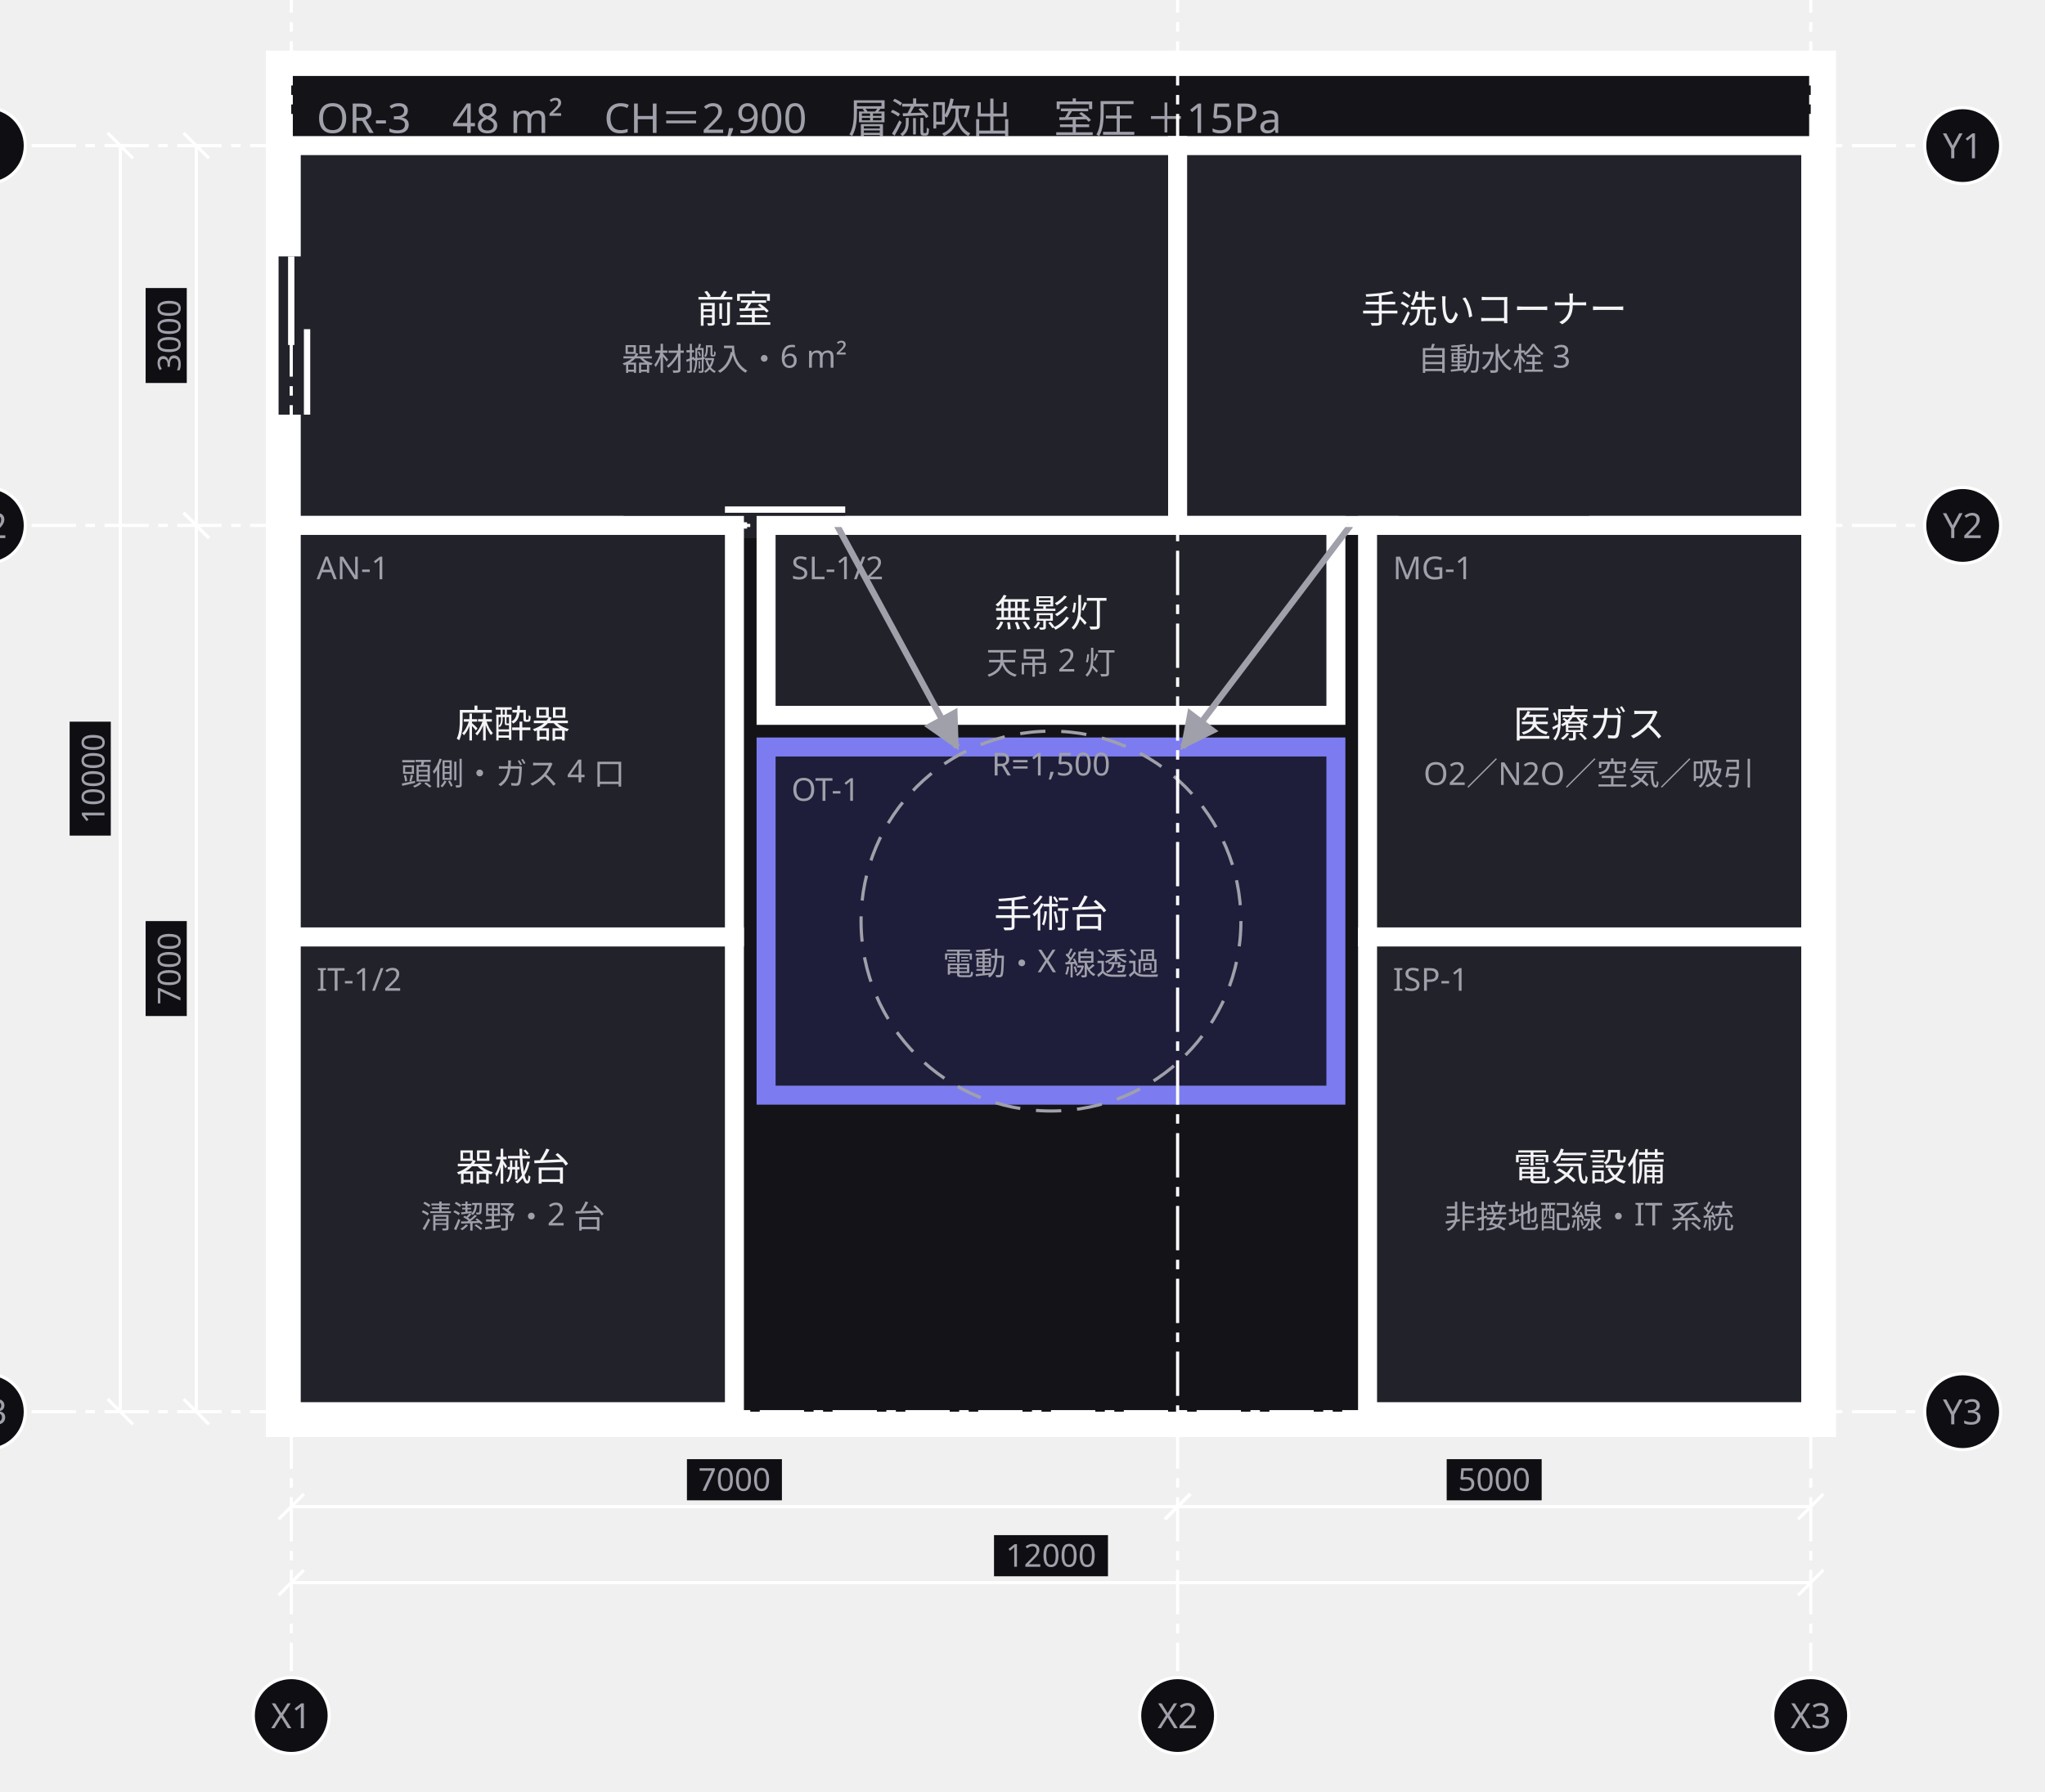
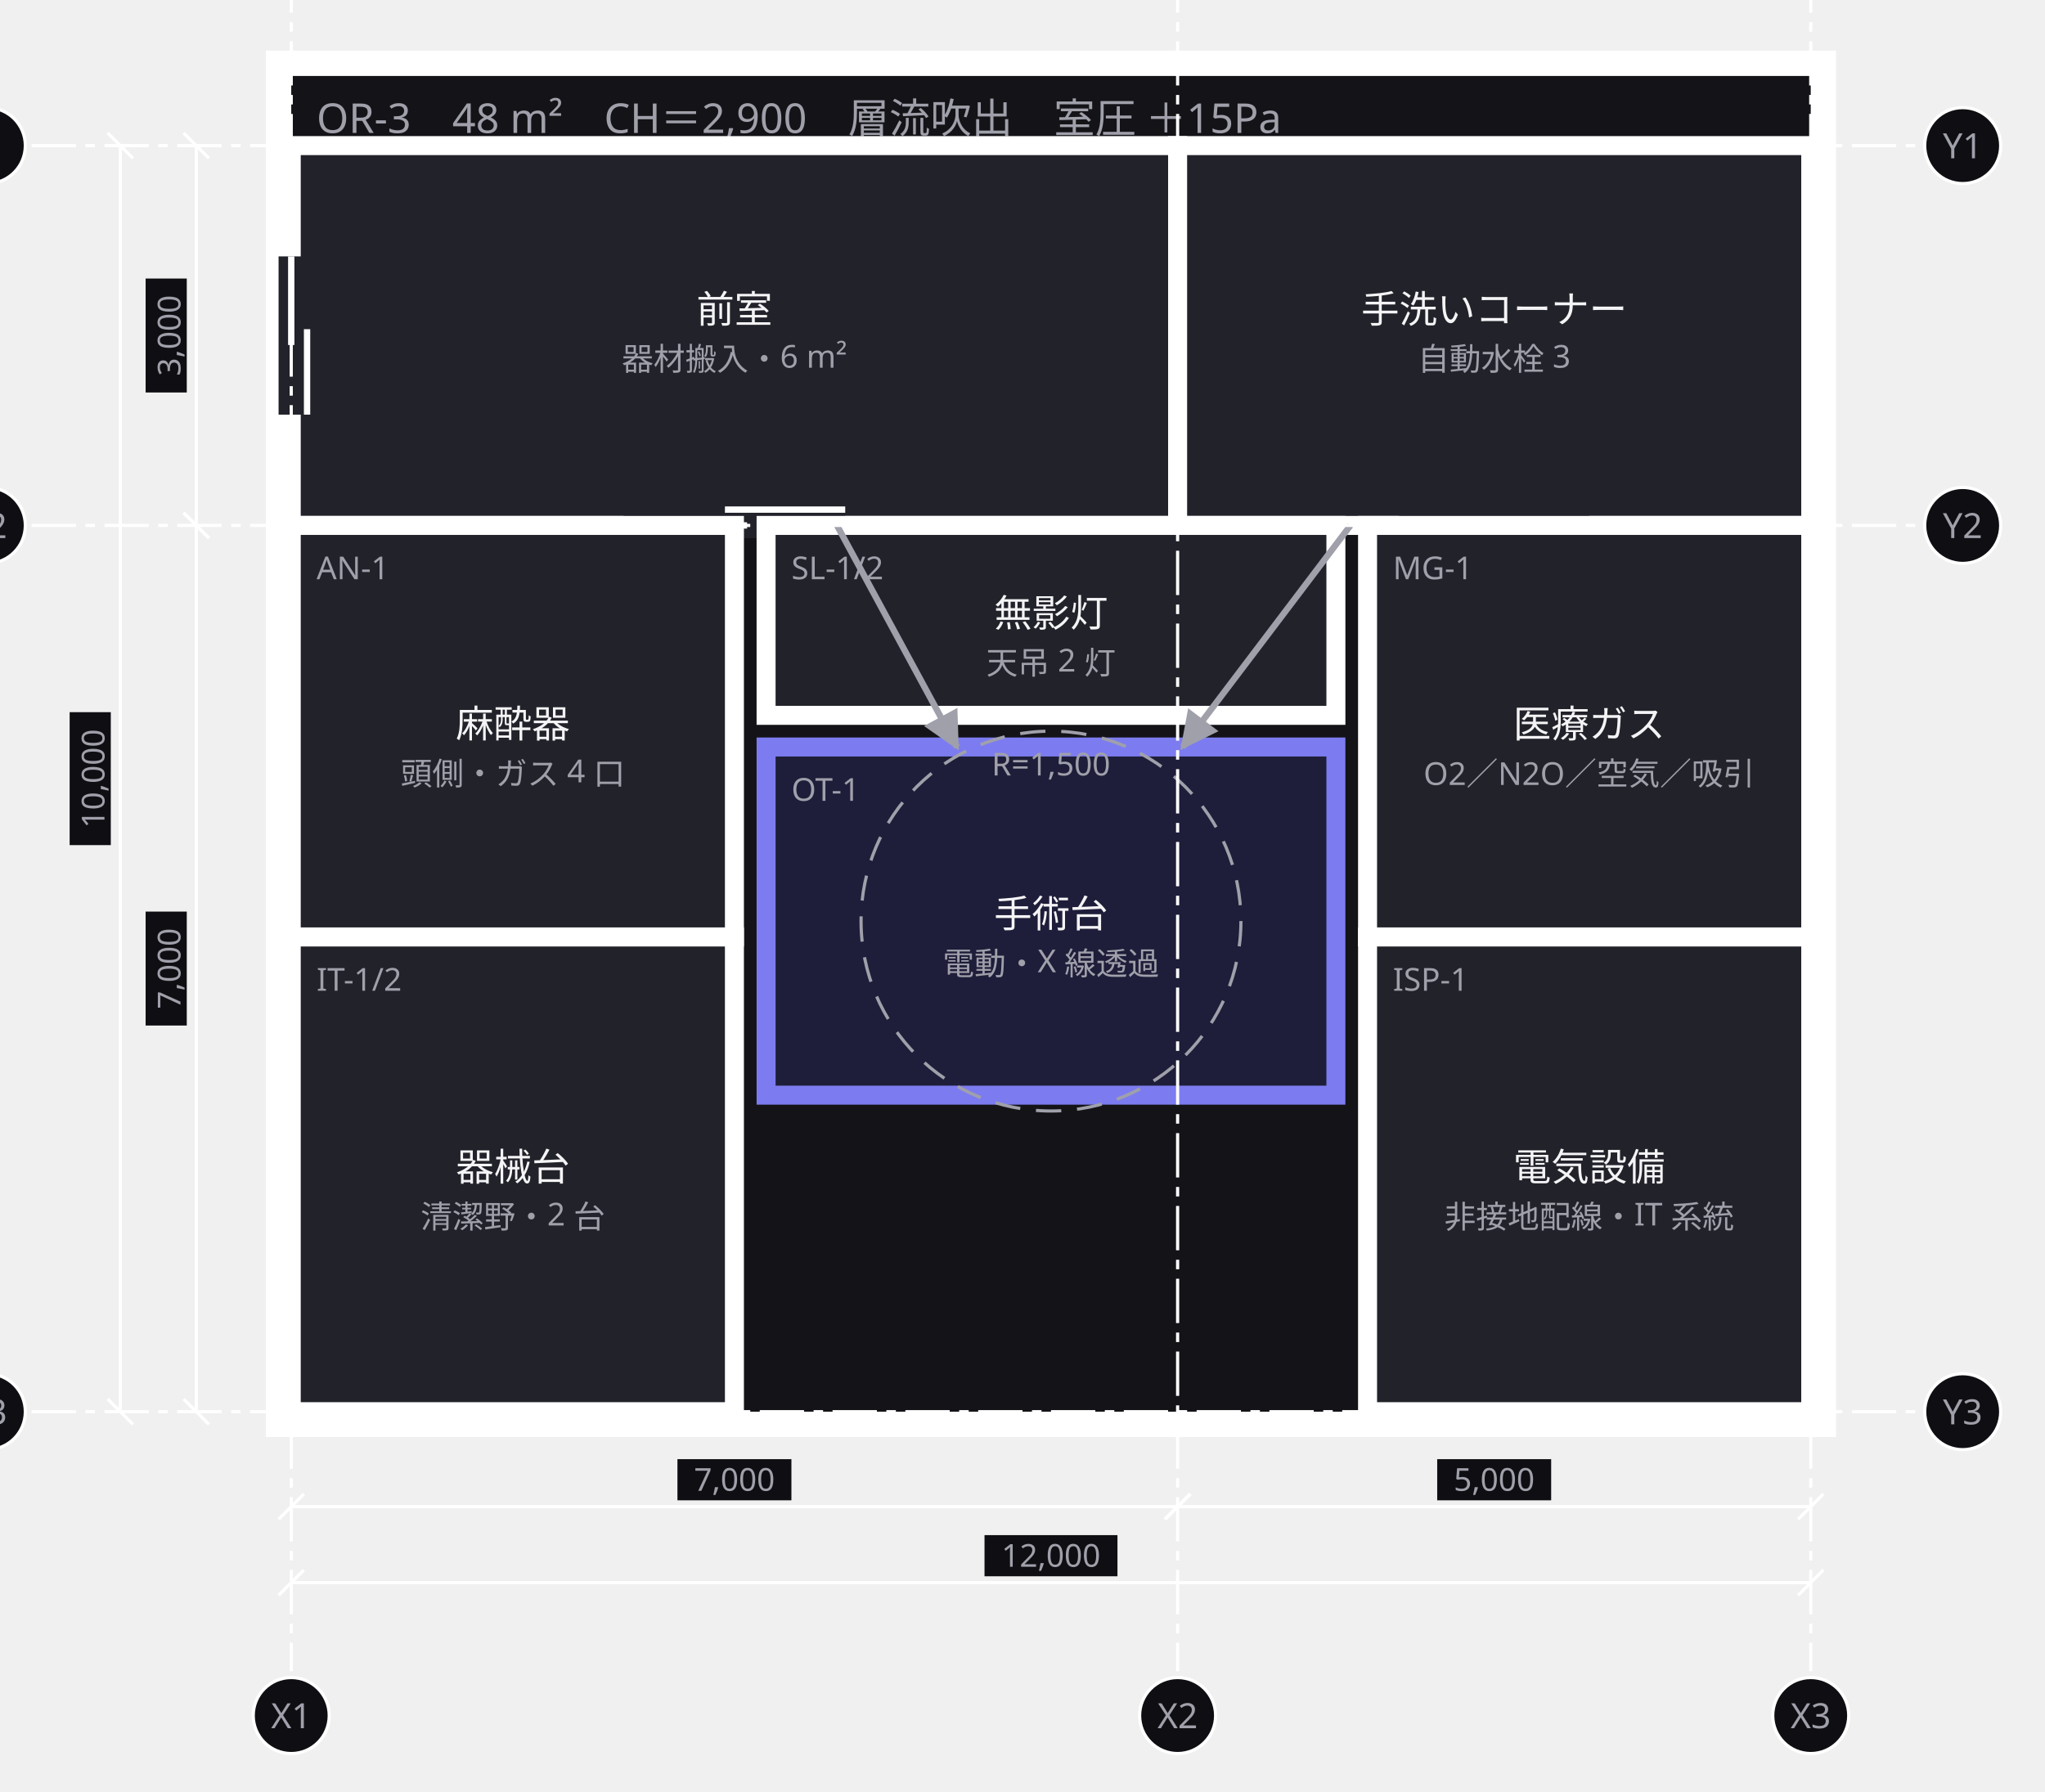
<svg xmlns="http://www.w3.org/2000/svg" width="646" height="566" viewBox="0 0 646 566">
  <defs>
    <marker id="arrow" viewBox="0 0 10 10" refX="9" refY="5" markerWidth="6" markerHeight="6" orient="auto">
      <path d="M 0 0 L 10 5 L 0 10 z" fill="#a0a0ab" />
    </marker>
  </defs>
  <g data-group="or3">
    <rect x="88" y="20" width="488" height="430" fill="#141418" stroke="#ffffff" stroke-width="8" />
    <text x="100" y="42" font-family="sans-serif" font-size="13" fill="#a0a0ab">OR-3　48 m²　CH＝2,900　層流吹出　室圧 ＋15Pa</text>
  </g>
  <g data-node="zenshitsu" data-pinned="false" data-shape="rect">
    <rect x="92" y="46" width="280" height="120" fill="#22222a" stroke="#ffffff" stroke-width="6" />
    <line x1="197" y1="166" x2="267" y2="166" stroke="#22222a" stroke-width="8" />
    <line x1="197" y1="166" x2="236" y2="166" stroke="#ffffff" stroke-width="2" />
    <line x1="229" y1="161" x2="267" y2="161" stroke="#ffffff" stroke-width="2" />
    <line x1="92" y1="81" x2="92" y2="131" stroke="#22222a" stroke-width="8" />
    <line x1="92" y1="81" x2="92" y2="109" stroke="#ffffff" stroke-width="2" />
    <line x1="97" y1="104" x2="97" y2="131" stroke="#ffffff" stroke-width="2" />
    <text x="232" y="102" text-anchor="middle" font-family="sans-serif" font-size="12" fill="#f4f4f6">前室</text>
    <text x="232" y="117" text-anchor="middle" font-family="sans-serif" font-size="10" fill="#a0a0ab">器材搬入・6 m²</text>
  </g>
  <g data-node="tearai" data-pinned="false" data-shape="rect">
    <rect x="372" y="46" width="200" height="120" fill="#22222a" stroke="#ffffff" stroke-width="6" />
    <line x1="442" y1="166" x2="502" y2="166" stroke="#22222a" stroke-width="8" />
    <text x="472" y="102" text-anchor="middle" font-family="sans-serif" font-size="12" fill="#f4f4f6">手洗いコーナー</text>
    <text x="472" y="117" text-anchor="middle" font-family="sans-serif" font-size="10" fill="#a0a0ab">自動水栓 3</text>
  </g>
  <g data-node="kikaidai" data-pinned="false" data-shape="rect">
    <rect x="92" y="296" width="140" height="150" fill="#22222a" stroke="#ffffff" stroke-width="6" />
    <text x="100" y="313" font-family="sans-serif" font-size="10" fill="#a0a0ab">IT-1/2</text>
    <text x="162" y="373" text-anchor="middle" font-family="sans-serif" font-size="12" fill="#f4f4f6">器械台</text>
    <text x="162" y="388" text-anchor="middle" font-family="sans-serif" font-size="10" fill="#a0a0ab">清潔野・2 台</text>
  </g>
  <g data-node="denki" data-pinned="false" data-shape="rect">
    <rect x="432" y="296" width="140" height="150" fill="#22222a" stroke="#ffffff" stroke-width="6" />
    <text x="440" y="313" font-family="sans-serif" font-size="10" fill="#a0a0ab">ISP-1</text>
    <text x="502" y="373" text-anchor="middle" font-family="sans-serif" font-size="12" fill="#f4f4f6">電気設備</text>
    <text x="502" y="388" text-anchor="middle" font-family="sans-serif" font-size="10" fill="#a0a0ab">非接地配線・IT 系統</text>
  </g>
  <g data-node="daizai" data-pinned="false" data-appearance="primary" data-shape="rect">
    <rect x="242" y="236" width="180" height="110" fill="#1e1e3a" stroke="#7c7cf0" stroke-width="6" />
    <text x="250" y="253" font-family="sans-serif" font-size="10" fill="#a0a0ab">OT-1</text>
    <text x="332" y="293" text-anchor="middle" font-family="sans-serif" font-size="12" fill="#f4f4f6">手術台</text>
    <text x="332" y="308" text-anchor="middle" font-family="sans-serif" font-size="10" fill="#a0a0ab">電動・X 線透過</text>
  </g>
  <g data-node="masui" data-pinned="false" data-shape="rect">
    <rect x="92" y="166" width="140" height="130" fill="#22222a" stroke="#ffffff" stroke-width="6" />
    <text x="100" y="183" font-family="sans-serif" font-size="10" fill="#a0a0ab">AN-1</text>
    <text x="162" y="233" text-anchor="middle" font-family="sans-serif" font-size="12" fill="#f4f4f6">麻酔器</text>
    <text x="162" y="248" text-anchor="middle" font-family="sans-serif" font-size="10" fill="#a0a0ab">頭側・ガス 4 口</text>
  </g>
  <g data-node="gas" data-pinned="false" data-shape="rect">
    <rect x="432" y="166" width="140" height="130" fill="#22222a" stroke="#ffffff" stroke-width="6" />
    <text x="440" y="183" font-family="sans-serif" font-size="10" fill="#a0a0ab">MG-1</text>
    <text x="502" y="233" text-anchor="middle" font-family="sans-serif" font-size="12" fill="#f4f4f6">医療ガス</text>
    <text x="502" y="248" text-anchor="middle" font-family="sans-serif" font-size="10" fill="#a0a0ab">O2／N2O／空気／吸引</text>
  </g>
  <g data-node="mueito" data-pinned="false" data-shape="rect">
    <rect x="242" y="166" width="180" height="60" fill="#22222a" stroke="#ffffff" stroke-width="6" />
    <text x="250" y="183" font-family="sans-serif" font-size="10" fill="#a0a0ab">SL-1/2</text>
    <text x="332" y="198" text-anchor="middle" font-family="sans-serif" font-size="12" fill="#f4f4f6">無影灯</text>
    <text x="332" y="213" text-anchor="middle" font-family="sans-serif" font-size="10" fill="#a0a0ab">天吊 2 灯</text>
  </g>
  <g data-edge="zenshitsu&gt;daizai" data-pinned="false">
    <path d="M 264.4 166 L 302.3 236" fill="none" stroke="#a0a0ab" stroke-width="2" marker-end="url(#arrow)" />
  </g>
  <g data-edge="tearai&gt;daizai" data-pinned="false">
    <path d="M 426.6 166 L 373.6 236" fill="none" stroke="#a0a0ab" stroke-width="2" marker-end="url(#arrow)" />
  </g>
  <g data-range="daizai">
    <circle cx="332" cy="291" r="60" fill="none" stroke="#a0a0ab" stroke-width="1" stroke-dasharray="8 5" />
    <text x="332" y="245" text-anchor="middle" font-family="sans-serif" font-size="10" fill="#a0a0ab">R=1,500</text>
  </g>
  <g data-grid="true">
    <line x1="92" y1="-10" x2="92" y2="528" stroke="#ffffff" stroke-width="1" stroke-dasharray="14 3 3 3" />
    <circle cx="92" cy="-24" r="12" fill="#0f0f13" stroke="#ffffff" />
    <text x="92" y="-20" text-anchor="middle" font-family="sans-serif" font-size="11" fill="#a0a0ab">X1</text>
    <circle cx="92" cy="542" r="12" fill="#0f0f13" stroke="#ffffff" />
    <text x="92" y="546" text-anchor="middle" font-family="sans-serif" font-size="11" fill="#a0a0ab">X1</text>
    <line x1="372" y1="-10" x2="372" y2="528" stroke="#ffffff" stroke-width="1" stroke-dasharray="14 3 3 3" />
    <circle cx="372" cy="-24" r="12" fill="#0f0f13" stroke="#ffffff" />
    <text x="372" y="-20" text-anchor="middle" font-family="sans-serif" font-size="11" fill="#a0a0ab">X2</text>
    <circle cx="372" cy="542" r="12" fill="#0f0f13" stroke="#ffffff" />
    <text x="372" y="546" text-anchor="middle" font-family="sans-serif" font-size="11" fill="#a0a0ab">X2</text>
    <line x1="572" y1="-10" x2="572" y2="528" stroke="#ffffff" stroke-width="1" stroke-dasharray="14 3 3 3" />
    <circle cx="572" cy="-24" r="12" fill="#0f0f13" stroke="#ffffff" />
    <text x="572" y="-20" text-anchor="middle" font-family="sans-serif" font-size="11" fill="#a0a0ab">X3</text>
    <circle cx="572" cy="542" r="12" fill="#0f0f13" stroke="#ffffff" />
    <text x="572" y="546" text-anchor="middle" font-family="sans-serif" font-size="11" fill="#a0a0ab">X3</text>
    <line x1="10" y1="46" x2="606" y2="46" stroke="#ffffff" stroke-width="1" stroke-dasharray="14 3 3 3" />
    <circle cx="-4" cy="46" r="12" fill="#0f0f13" stroke="#ffffff" />
    <text x="-4" y="50" text-anchor="middle" font-family="sans-serif" font-size="11" fill="#a0a0ab">Y1</text>
    <circle cx="620" cy="46" r="12" fill="#0f0f13" stroke="#ffffff" />
    <text x="620" y="50" text-anchor="middle" font-family="sans-serif" font-size="11" fill="#a0a0ab">Y1</text>
    <line x1="10" y1="166" x2="606" y2="166" stroke="#ffffff" stroke-width="1" stroke-dasharray="14 3 3 3" />
    <circle cx="-4" cy="166" r="12" fill="#0f0f13" stroke="#ffffff" />
    <text x="-4" y="170" text-anchor="middle" font-family="sans-serif" font-size="11" fill="#a0a0ab">Y2</text>
    <circle cx="620" cy="166" r="12" fill="#0f0f13" stroke="#ffffff" />
    <text x="620" y="170" text-anchor="middle" font-family="sans-serif" font-size="11" fill="#a0a0ab">Y2</text>
    <line x1="10" y1="446" x2="606" y2="446" stroke="#ffffff" stroke-width="1" stroke-dasharray="14 3 3 3" />
    <circle cx="-4" cy="446" r="12" fill="#0f0f13" stroke="#ffffff" />
    <text x="-4" y="450" text-anchor="middle" font-family="sans-serif" font-size="11" fill="#a0a0ab">Y3</text>
    <circle cx="620" cy="446" r="12" fill="#0f0f13" stroke="#ffffff" />
    <text x="620" y="450" text-anchor="middle" font-family="sans-serif" font-size="11" fill="#a0a0ab">Y3</text>
  </g>
  <g data-dimensions="true">
    <line x1="92" y1="476" x2="372" y2="476" stroke="#ffffff" stroke-width="1" />
    <line x1="88" y1="480" x2="96" y2="472" stroke="#ffffff" stroke-width="1" />
    <line x1="368" y1="480" x2="376" y2="472" stroke="#ffffff" stroke-width="1" />
-     <rect x="217" y="461" width="30" height="13" fill="#0f0f13" />
-     <text x="232" y="471" text-anchor="middle" font-family="sans-serif" font-size="10" fill="#a0a0ab">7000</text>
+     <rect x="214" y="461" width="36" height="13" fill="#0f0f13" />
+     <text x="232" y="471" text-anchor="middle" font-family="sans-serif" font-size="10" fill="#a0a0ab">7,000</text>
    <line x1="372" y1="476" x2="572" y2="476" stroke="#ffffff" stroke-width="1" />
    <line x1="368" y1="480" x2="376" y2="472" stroke="#ffffff" stroke-width="1" />
    <line x1="568" y1="480" x2="576" y2="472" stroke="#ffffff" stroke-width="1" />
-     <rect x="457" y="461" width="30" height="13" fill="#0f0f13" />
-     <text x="472" y="471" text-anchor="middle" font-family="sans-serif" font-size="10" fill="#a0a0ab">5000</text>
+     <rect x="454" y="461" width="36" height="13" fill="#0f0f13" />
+     <text x="472" y="471" text-anchor="middle" font-family="sans-serif" font-size="10" fill="#a0a0ab">5,000</text>
    <line x1="92" y1="500" x2="572" y2="500" stroke="#ffffff" stroke-width="1" />
    <line x1="88" y1="504" x2="96" y2="496" stroke="#ffffff" stroke-width="1" />
    <line x1="568" y1="504" x2="576" y2="496" stroke="#ffffff" stroke-width="1" />
-     <rect x="314" y="485" width="36" height="13" fill="#0f0f13" />
-     <text x="332" y="495" text-anchor="middle" font-family="sans-serif" font-size="10" fill="#a0a0ab">12000</text>
+     <rect x="311" y="485" width="42" height="13" fill="#0f0f13" />
+     <text x="332" y="495" text-anchor="middle" font-family="sans-serif" font-size="10" fill="#a0a0ab">12,000</text>
    <line x1="62" y1="46" x2="62" y2="166" stroke="#ffffff" stroke-width="1" />
    <line x1="58" y1="42" x2="66" y2="50" stroke="#ffffff" stroke-width="1" />
    <line x1="58" y1="162" x2="66" y2="170" stroke="#ffffff" stroke-width="1" />
-     <rect x="46" y="91" width="13" height="30" fill="#0f0f13" />
-     <text x="57" y="106" text-anchor="middle" font-family="sans-serif" font-size="10" fill="#a0a0ab" transform="rotate(-90 57 106)">3000</text>
+     <rect x="46" y="88" width="13" height="36" fill="#0f0f13" />
+     <text x="57" y="106" text-anchor="middle" font-family="sans-serif" font-size="10" fill="#a0a0ab" transform="rotate(-90 57 106)">3,000</text>
    <line x1="62" y1="166" x2="62" y2="446" stroke="#ffffff" stroke-width="1" />
    <line x1="58" y1="162" x2="66" y2="170" stroke="#ffffff" stroke-width="1" />
    <line x1="58" y1="442" x2="66" y2="450" stroke="#ffffff" stroke-width="1" />
-     <rect x="46" y="291" width="13" height="30" fill="#0f0f13" />
-     <text x="57" y="306" text-anchor="middle" font-family="sans-serif" font-size="10" fill="#a0a0ab" transform="rotate(-90 57 306)">7000</text>
+     <rect x="46" y="288" width="13" height="36" fill="#0f0f13" />
+     <text x="57" y="306" text-anchor="middle" font-family="sans-serif" font-size="10" fill="#a0a0ab" transform="rotate(-90 57 306)">7,000</text>
    <line x1="38" y1="46" x2="38" y2="446" stroke="#ffffff" stroke-width="1" />
    <line x1="34" y1="42" x2="42" y2="50" stroke="#ffffff" stroke-width="1" />
    <line x1="34" y1="442" x2="42" y2="450" stroke="#ffffff" stroke-width="1" />
-     <rect x="22" y="228" width="13" height="36" fill="#0f0f13" />
-     <text x="33" y="246" text-anchor="middle" font-family="sans-serif" font-size="10" fill="#a0a0ab" transform="rotate(-90 33 246)">10000</text>
+     <rect x="22" y="225" width="13" height="42" fill="#0f0f13" />
+     <text x="33" y="246" text-anchor="middle" font-family="sans-serif" font-size="10" fill="#a0a0ab" transform="rotate(-90 33 246)">10,000</text>
  </g>
</svg>
